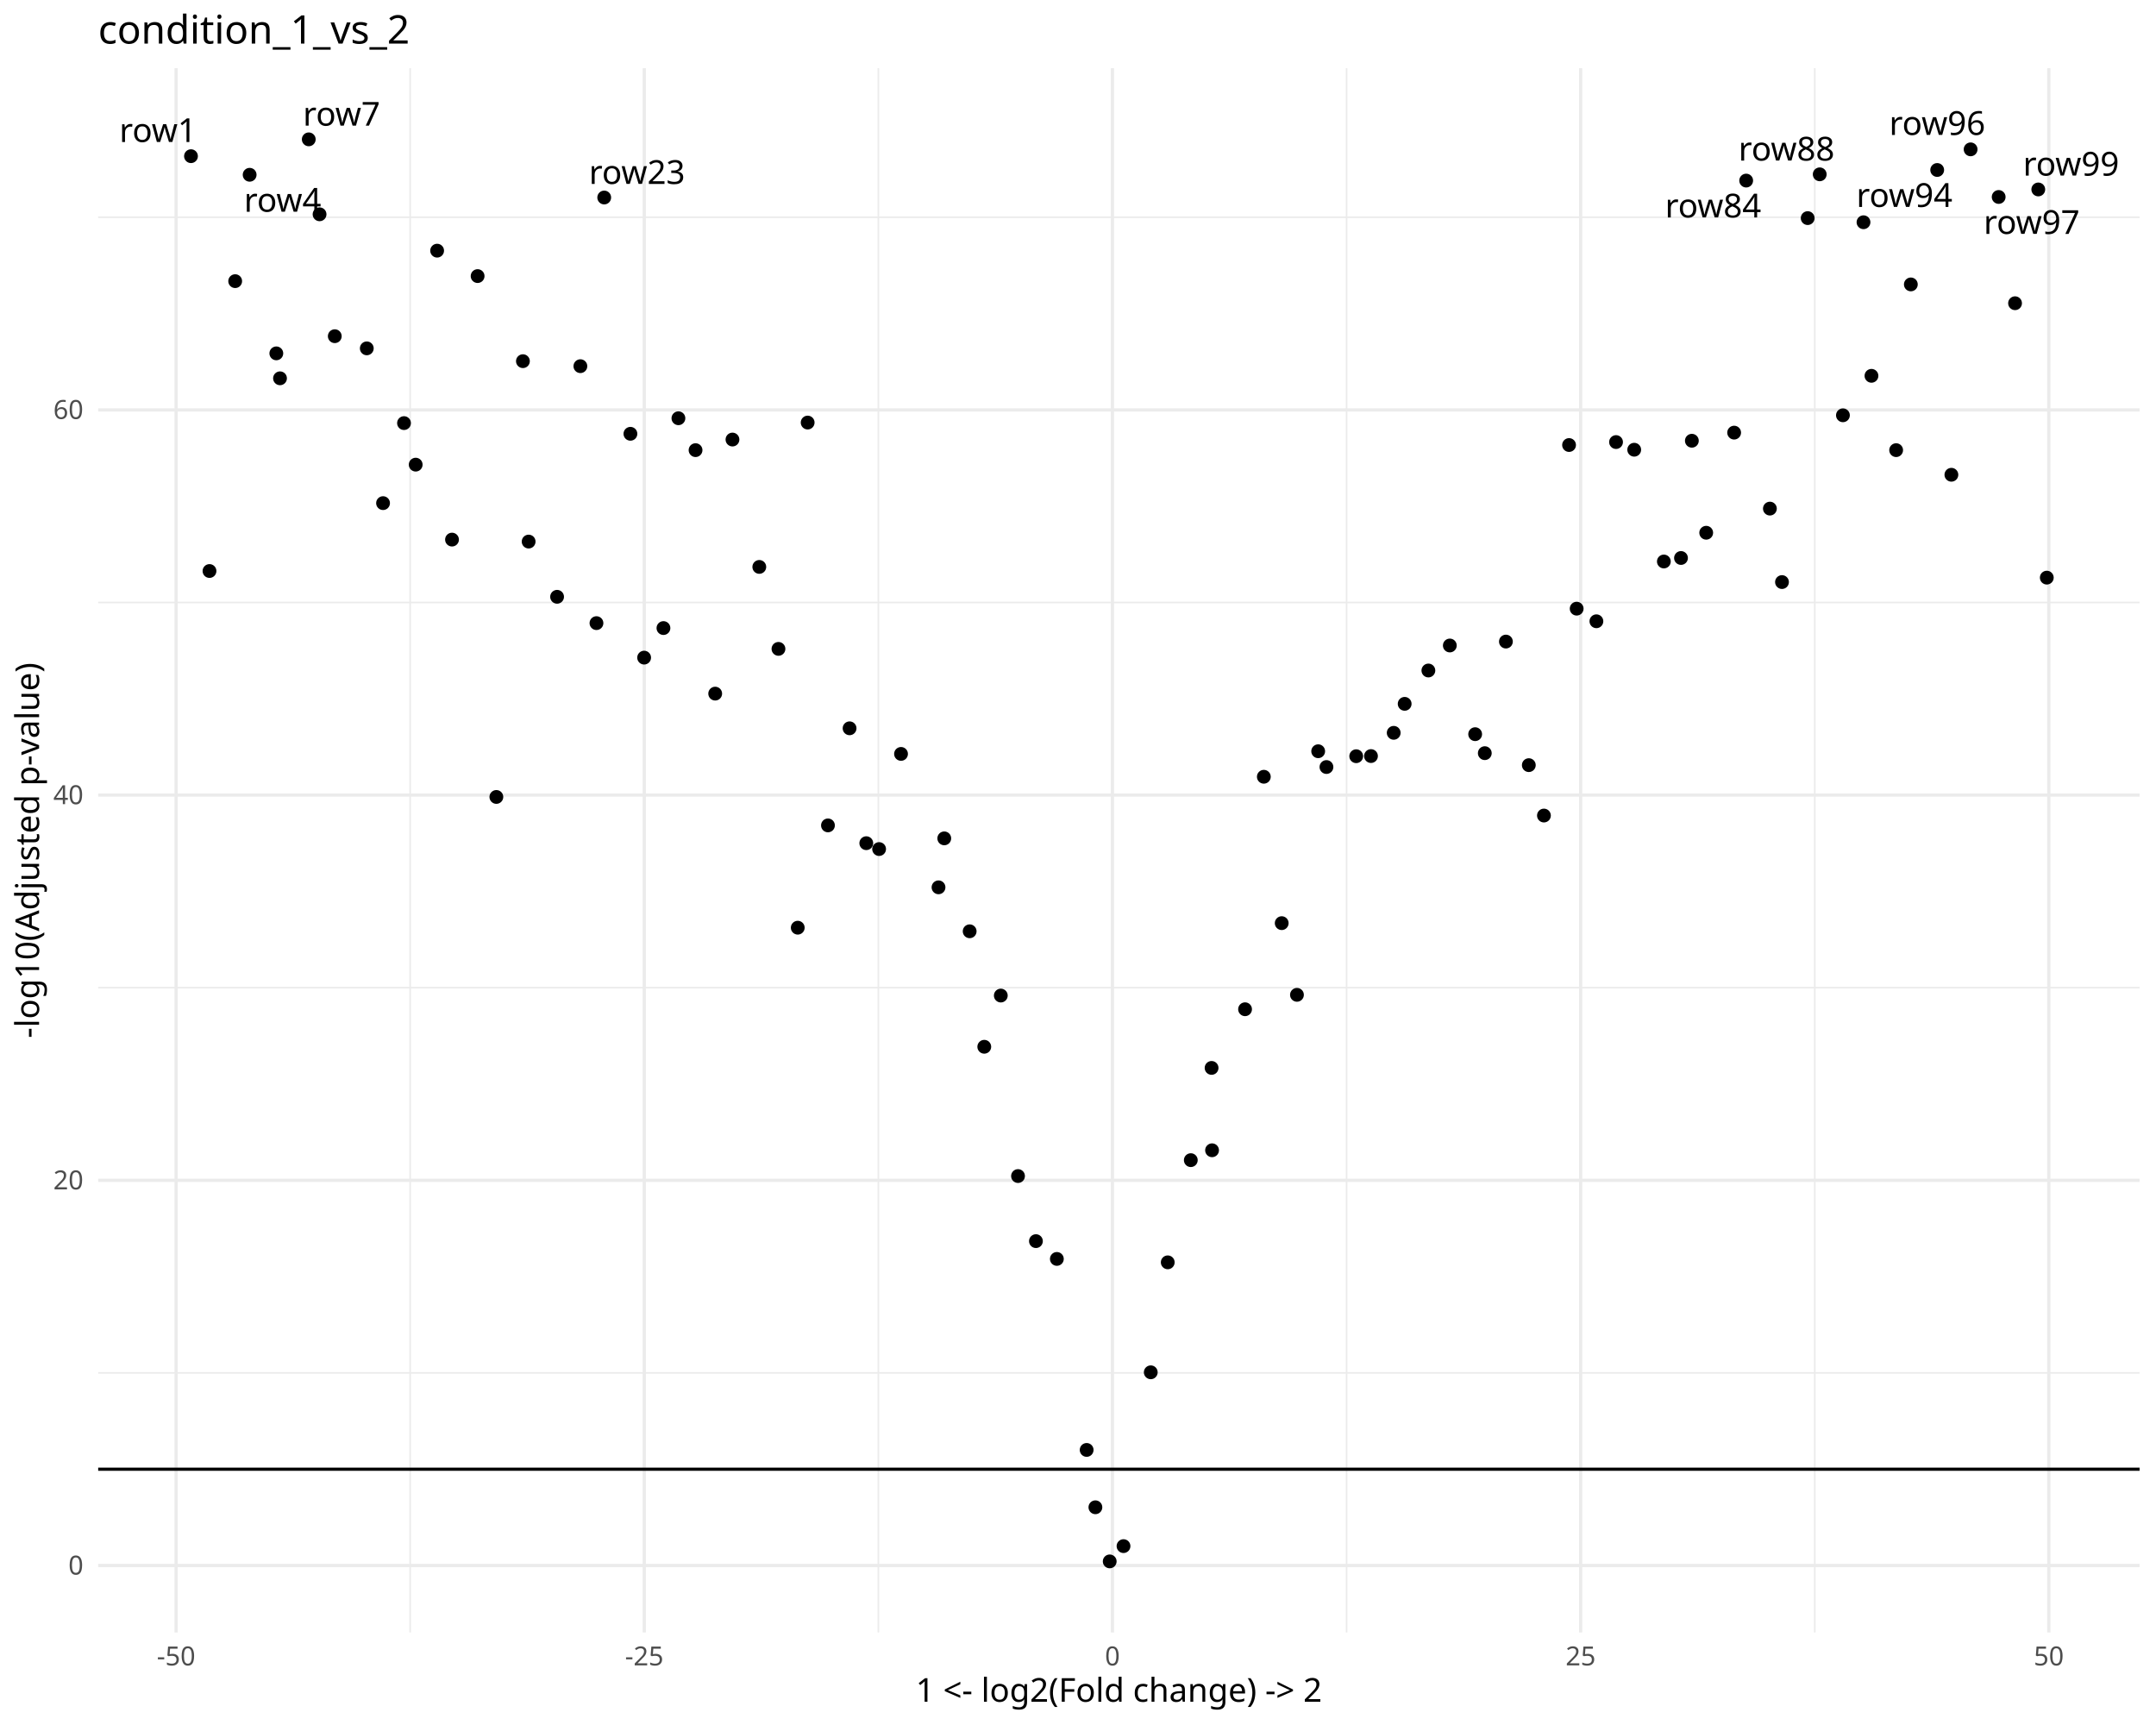
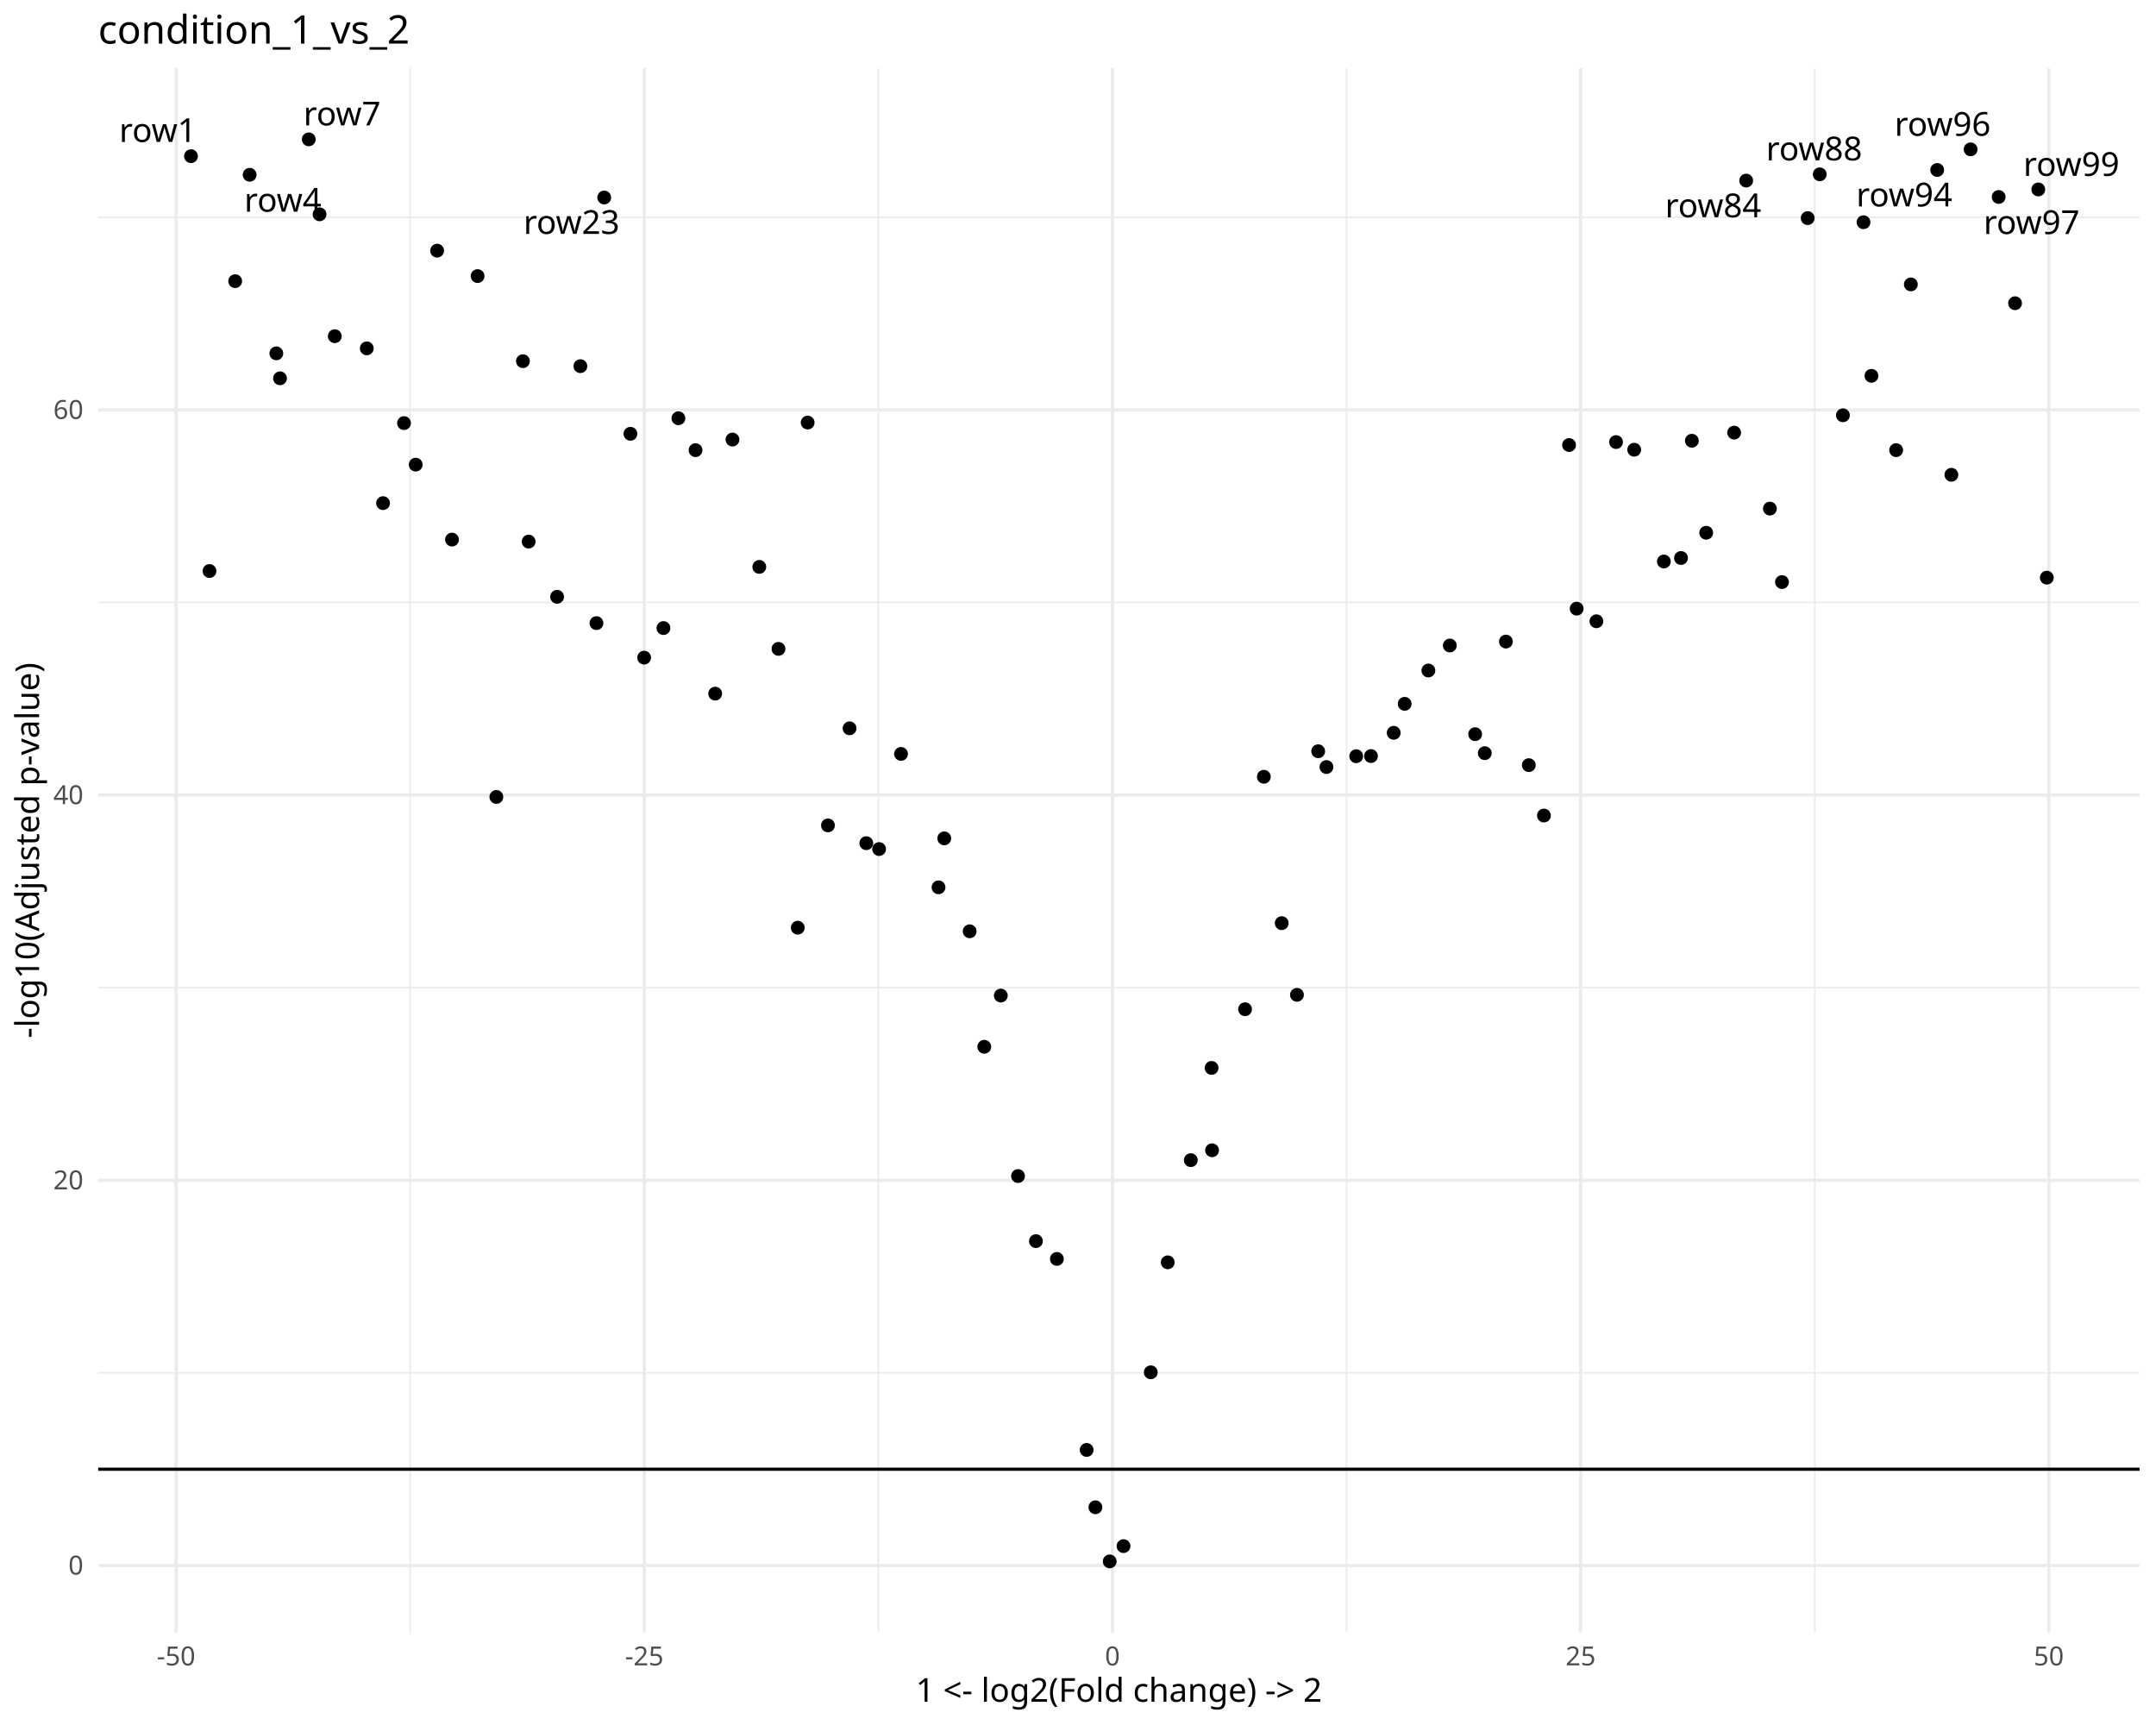
<svg xmlns="http://www.w3.org/2000/svg" class="svglite" data-engine-version="2.0" width="720.00pt" height="576.00pt" viewBox="0 0 720.00 576.00">
  <defs>
    <style type="text/css">
    .svglite line, .svglite polyline, .svglite polygon, .svglite path, .svglite rect, .svglite circle {
      fill: none;
      stroke: #000000;
      stroke-linecap: round;
      stroke-linejoin: round;
      stroke-miterlimit: 10.00;
    }
  </style>
  </defs>
  <rect width="100%" height="100%" style="stroke: none; fill: #FFFFFF;" />
  <defs>
    <clipPath id="cpMC4wMHw3MjAuMDB8MC4wMHw1NzYuMDA=">
      <rect x="0.00" y="0.00" width="720.00" height="576.00" />
    </clipPath>
  </defs>
  <g clip-path="url(#cpMC4wMHw3MjAuMDB8MC4wMHw1NzYuMDA=)">
    <rect x="0.00" y="0.00" width="720.00" height="576.00" style="stroke-width: 1.07; stroke: none; fill: #FFFFFF;" />
  </g>
  <defs>
    <clipPath id="cpMzIuNzl8NzE0LjUyfDIyLjc4fDU0NS4xMQ==">
      <rect x="32.79" y="22.78" width="681.73" height="522.33" />
    </clipPath>
  </defs>
  <g clip-path="url(#cpMzIuNzl8NzE0LjUyfDIyLjc4fDU0NS4xMQ==)">
    <polyline points="32.79,458.43 714.52,458.43 " style="stroke-width: 0.53; stroke: #EBEBEB; stroke-linecap: butt;" />
    <polyline points="32.79,329.80 714.52,329.80 " style="stroke-width: 0.53; stroke: #EBEBEB; stroke-linecap: butt;" />
    <polyline points="32.79,201.18 714.52,201.18 " style="stroke-width: 0.53; stroke: #EBEBEB; stroke-linecap: butt;" />
    <polyline points="32.79,72.55 714.52,72.55 " style="stroke-width: 0.53; stroke: #EBEBEB; stroke-linecap: butt;" />
    <polyline points="136.98,545.11 136.98,22.78 " style="stroke-width: 0.53; stroke: #EBEBEB; stroke-linecap: butt;" />
    <polyline points="293.33,545.11 293.33,22.78 " style="stroke-width: 0.53; stroke: #EBEBEB; stroke-linecap: butt;" />
    <polyline points="449.69,545.11 449.69,22.78 " style="stroke-width: 0.53; stroke: #EBEBEB; stroke-linecap: butt;" />
    <polyline points="606.04,545.11 606.04,22.78 " style="stroke-width: 0.53; stroke: #EBEBEB; stroke-linecap: butt;" />
    <polyline points="32.79,522.74 714.52,522.74 " style="stroke-width: 1.07; stroke: #EBEBEB; stroke-linecap: butt;" />
    <polyline points="32.79,394.12 714.52,394.12 " style="stroke-width: 1.07; stroke: #EBEBEB; stroke-linecap: butt;" />
    <polyline points="32.79,265.49 714.52,265.49 " style="stroke-width: 1.07; stroke: #EBEBEB; stroke-linecap: butt;" />
    <polyline points="32.79,136.87 714.52,136.87 " style="stroke-width: 1.07; stroke: #EBEBEB; stroke-linecap: butt;" />
    <polyline points="58.81,545.11 58.81,22.78 " style="stroke-width: 1.07; stroke: #EBEBEB; stroke-linecap: butt;" />
    <polyline points="215.16,545.11 215.16,22.78 " style="stroke-width: 1.07; stroke: #EBEBEB; stroke-linecap: butt;" />
    <polyline points="371.51,545.11 371.51,22.78 " style="stroke-width: 1.07; stroke: #EBEBEB; stroke-linecap: butt;" />
    <polyline points="527.86,545.11 527.86,22.78 " style="stroke-width: 1.07; stroke: #EBEBEB; stroke-linecap: butt;" />
    <polyline points="684.21,545.11 684.21,22.78 " style="stroke-width: 1.07; stroke: #EBEBEB; stroke-linecap: butt;" />
    <circle cx="63.78" cy="52.15" r="1.95" style="stroke-width: 0.71; fill: #000000;" />
    <circle cx="69.96" cy="190.67" r="1.95" style="stroke-width: 0.71; fill: #000000;" />
    <circle cx="78.54" cy="93.88" r="1.95" style="stroke-width: 0.71; fill: #000000;" />
    <circle cx="83.37" cy="58.36" r="1.95" style="stroke-width: 0.71; fill: #000000;" />
    <circle cx="92.28" cy="117.99" r="1.95" style="stroke-width: 0.71; fill: #000000;" />
    <circle cx="93.51" cy="126.32" r="1.95" style="stroke-width: 0.71; fill: #000000;" />
    <circle cx="103.11" cy="46.53" r="1.95" style="stroke-width: 0.71; fill: #000000;" />
    <circle cx="106.72" cy="71.56" r="1.95" style="stroke-width: 0.71; fill: #000000;" />
    <circle cx="111.80" cy="112.26" r="1.95" style="stroke-width: 0.71; fill: #000000;" />
    <circle cx="122.49" cy="116.32" r="1.95" style="stroke-width: 0.71; fill: #000000;" />
    <circle cx="127.92" cy="168.00" r="1.95" style="stroke-width: 0.71; fill: #000000;" />
    <circle cx="134.92" cy="141.28" r="1.95" style="stroke-width: 0.71; fill: #000000;" />
    <circle cx="138.82" cy="155.15" r="1.95" style="stroke-width: 0.71; fill: #000000;" />
    <circle cx="145.98" cy="83.70" r="1.95" style="stroke-width: 0.71; fill: #000000;" />
    <circle cx="150.95" cy="180.18" r="1.95" style="stroke-width: 0.71; fill: #000000;" />
    <circle cx="159.50" cy="92.19" r="1.95" style="stroke-width: 0.71; fill: #000000;" />
    <circle cx="165.76" cy="266.11" r="1.95" style="stroke-width: 0.71; fill: #000000;" />
    <circle cx="174.63" cy="120.60" r="1.95" style="stroke-width: 0.71; fill: #000000;" />
    <circle cx="176.54" cy="180.84" r="1.95" style="stroke-width: 0.71; fill: #000000;" />
    <circle cx="186.04" cy="199.28" r="1.95" style="stroke-width: 0.71; fill: #000000;" />
    <circle cx="193.82" cy="122.27" r="1.95" style="stroke-width: 0.71; fill: #000000;" />
    <circle cx="199.19" cy="208.07" r="1.95" style="stroke-width: 0.71; fill: #000000;" />
    <circle cx="201.78" cy="65.95" r="1.95" style="stroke-width: 0.71; fill: #000000;" />
    <circle cx="210.53" cy="144.85" r="1.95" style="stroke-width: 0.71; fill: #000000;" />
    <circle cx="215.11" cy="219.59" r="1.95" style="stroke-width: 0.71; fill: #000000;" />
    <circle cx="221.56" cy="209.72" r="1.95" style="stroke-width: 0.71; fill: #000000;" />
    <circle cx="226.56" cy="139.66" r="1.95" style="stroke-width: 0.71; fill: #000000;" />
    <circle cx="232.28" cy="150.31" r="1.95" style="stroke-width: 0.71; fill: #000000;" />
    <circle cx="238.84" cy="231.61" r="1.95" style="stroke-width: 0.71; fill: #000000;" />
    <circle cx="244.61" cy="146.77" r="1.95" style="stroke-width: 0.71; fill: #000000;" />
    <circle cx="253.57" cy="189.30" r="1.95" style="stroke-width: 0.71; fill: #000000;" />
    <circle cx="259.97" cy="216.67" r="1.95" style="stroke-width: 0.71; fill: #000000;" />
    <circle cx="266.41" cy="309.77" r="1.95" style="stroke-width: 0.71; fill: #000000;" />
    <circle cx="269.72" cy="141.10" r="1.95" style="stroke-width: 0.71; fill: #000000;" />
    <circle cx="276.50" cy="275.61" r="1.95" style="stroke-width: 0.71; fill: #000000;" />
    <circle cx="283.72" cy="243.19" r="1.95" style="stroke-width: 0.71; fill: #000000;" />
    <circle cx="289.30" cy="281.55" r="1.95" style="stroke-width: 0.71; fill: #000000;" />
    <circle cx="293.58" cy="283.51" r="1.95" style="stroke-width: 0.71; fill: #000000;" />
    <circle cx="300.90" cy="251.74" r="1.95" style="stroke-width: 0.71; fill: #000000;" />
    <circle cx="313.42" cy="296.29" r="1.95" style="stroke-width: 0.71; fill: #000000;" />
    <circle cx="315.34" cy="279.94" r="1.95" style="stroke-width: 0.71; fill: #000000;" />
    <circle cx="323.82" cy="310.97" r="1.95" style="stroke-width: 0.71; fill: #000000;" />
    <circle cx="328.70" cy="349.53" r="1.95" style="stroke-width: 0.71; fill: #000000;" />
    <circle cx="334.22" cy="332.43" r="1.95" style="stroke-width: 0.71; fill: #000000;" />
    <circle cx="339.97" cy="392.70" r="1.95" style="stroke-width: 0.71; fill: #000000;" />
    <circle cx="345.95" cy="414.43" r="1.95" style="stroke-width: 0.71; fill: #000000;" />
    <circle cx="352.94" cy="420.37" r="1.95" style="stroke-width: 0.71; fill: #000000;" />
    <circle cx="362.89" cy="484.15" r="1.95" style="stroke-width: 0.71; fill: #000000;" />
    <circle cx="365.81" cy="503.30" r="1.95" style="stroke-width: 0.71; fill: #000000;" />
    <circle cx="370.59" cy="521.37" r="1.95" style="stroke-width: 0.71; fill: #000000;" />
    <circle cx="375.20" cy="516.27" r="1.95" style="stroke-width: 0.71; fill: #000000;" />
    <circle cx="384.30" cy="458.23" r="1.95" style="stroke-width: 0.71; fill: #000000;" />
    <circle cx="389.97" cy="421.51" r="1.95" style="stroke-width: 0.71; fill: #000000;" />
    <circle cx="397.67" cy="387.39" r="1.95" style="stroke-width: 0.71; fill: #000000;" />
    <circle cx="404.61" cy="356.59" r="1.95" style="stroke-width: 0.71; fill: #000000;" />
    <circle cx="404.77" cy="384.09" r="1.95" style="stroke-width: 0.71; fill: #000000;" />
    <circle cx="415.79" cy="337.00" r="1.95" style="stroke-width: 0.71; fill: #000000;" />
    <circle cx="422.06" cy="259.37" r="1.95" style="stroke-width: 0.71; fill: #000000;" />
    <circle cx="428.03" cy="308.25" r="1.95" style="stroke-width: 0.71; fill: #000000;" />
    <circle cx="433.12" cy="332.19" r="1.95" style="stroke-width: 0.71; fill: #000000;" />
    <circle cx="440.21" cy="250.85" r="1.95" style="stroke-width: 0.71; fill: #000000;" />
    <circle cx="442.97" cy="256.12" r="1.95" style="stroke-width: 0.71; fill: #000000;" />
    <circle cx="452.91" cy="252.51" r="1.95" style="stroke-width: 0.71; fill: #000000;" />
    <circle cx="457.84" cy="252.46" r="1.95" style="stroke-width: 0.71; fill: #000000;" />
    <circle cx="465.43" cy="244.70" r="1.95" style="stroke-width: 0.71; fill: #000000;" />
    <circle cx="469.09" cy="235.02" r="1.95" style="stroke-width: 0.71; fill: #000000;" />
    <circle cx="477.01" cy="223.89" r="1.95" style="stroke-width: 0.71; fill: #000000;" />
    <circle cx="484.17" cy="215.54" r="1.95" style="stroke-width: 0.71; fill: #000000;" />
    <circle cx="492.63" cy="245.15" r="1.95" style="stroke-width: 0.71; fill: #000000;" />
    <circle cx="495.85" cy="251.49" r="1.95" style="stroke-width: 0.71; fill: #000000;" />
    <circle cx="502.90" cy="214.23" r="1.95" style="stroke-width: 0.71; fill: #000000;" />
    <circle cx="510.55" cy="255.49" r="1.95" style="stroke-width: 0.71; fill: #000000;" />
    <circle cx="515.60" cy="272.32" r="1.95" style="stroke-width: 0.71; fill: #000000;" />
    <circle cx="523.99" cy="148.60" r="1.95" style="stroke-width: 0.71; fill: #000000;" />
    <circle cx="526.53" cy="203.24" r="1.95" style="stroke-width: 0.71; fill: #000000;" />
    <circle cx="533.12" cy="207.45" r="1.95" style="stroke-width: 0.71; fill: #000000;" />
    <circle cx="539.68" cy="147.61" r="1.95" style="stroke-width: 0.71; fill: #000000;" />
    <circle cx="545.75" cy="150.17" r="1.95" style="stroke-width: 0.71; fill: #000000;" />
    <circle cx="555.65" cy="187.49" r="1.95" style="stroke-width: 0.71; fill: #000000;" />
    <circle cx="561.37" cy="186.32" r="1.95" style="stroke-width: 0.71; fill: #000000;" />
    <circle cx="565.00" cy="147.17" r="1.95" style="stroke-width: 0.71; fill: #000000;" />
    <circle cx="569.79" cy="177.89" r="1.95" style="stroke-width: 0.71; fill: #000000;" />
    <circle cx="579.12" cy="144.46" r="1.95" style="stroke-width: 0.71; fill: #000000;" />
    <circle cx="583.14" cy="60.30" r="1.95" style="stroke-width: 0.71; fill: #000000;" />
    <circle cx="591.06" cy="169.83" r="1.95" style="stroke-width: 0.71; fill: #000000;" />
    <circle cx="595.10" cy="194.36" r="1.95" style="stroke-width: 0.71; fill: #000000;" />
    <circle cx="603.68" cy="72.83" r="1.95" style="stroke-width: 0.71; fill: #000000;" />
    <circle cx="607.70" cy="58.21" r="1.95" style="stroke-width: 0.71; fill: #000000;" />
    <circle cx="615.45" cy="138.67" r="1.95" style="stroke-width: 0.71; fill: #000000;" />
    <circle cx="622.32" cy="74.21" r="1.95" style="stroke-width: 0.71; fill: #000000;" />
    <circle cx="624.98" cy="125.49" r="1.95" style="stroke-width: 0.71; fill: #000000;" />
    <circle cx="633.22" cy="150.31" r="1.95" style="stroke-width: 0.71; fill: #000000;" />
    <circle cx="638.13" cy="94.97" r="1.95" style="stroke-width: 0.71; fill: #000000;" />
    <circle cx="646.93" cy="56.76" r="1.95" style="stroke-width: 0.71; fill: #000000;" />
    <circle cx="651.67" cy="158.53" r="1.95" style="stroke-width: 0.71; fill: #000000;" />
    <circle cx="658.09" cy="49.87" r="1.95" style="stroke-width: 0.71; fill: #000000;" />
    <circle cx="667.46" cy="65.77" r="1.95" style="stroke-width: 0.71; fill: #000000;" />
    <circle cx="672.93" cy="101.25" r="1.95" style="stroke-width: 0.71; fill: #000000;" />
    <circle cx="680.69" cy="63.26" r="1.95" style="stroke-width: 0.71; fill: #000000;" />
    <circle cx="683.53" cy="192.88" r="1.95" style="stroke-width: 0.71; fill: #000000;" />
    <line x1="32.79" y1="490.59" x2="714.52" y2="490.59" style="stroke-width: 1.07; stroke-linecap: butt;" />
-     <text x="114.06" y="41.96" text-anchor="middle" style="font-size: 11.04px; font-family: sans;" textLength="23.93px" lengthAdjust="spacingAndGlyphs">row7</text>
-     <text x="646.95" y="45.06" text-anchor="middle" style="font-size: 11.04px; font-family: sans;" textLength="30.07px" lengthAdjust="spacingAndGlyphs">row96</text>
-     <text x="52.74" y="47.42" text-anchor="middle" style="font-size: 11.04px; font-family: sans;" textLength="23.93px" lengthAdjust="spacingAndGlyphs">row1</text>
-     <text x="635.98" y="69.10" text-anchor="middle" style="font-size: 11.04px; font-family: sans;" textLength="30.07px" lengthAdjust="spacingAndGlyphs">row94</text>
-     <text x="596.61" y="53.62" text-anchor="middle" style="font-size: 11.04px; font-family: sans;" textLength="30.07px" lengthAdjust="spacingAndGlyphs">row88</text>
-     <text x="94.38" y="70.71" text-anchor="middle" style="font-size: 11.04px; font-family: sans;" textLength="23.93px" lengthAdjust="spacingAndGlyphs">row4</text>
-     <text x="572.10" y="72.62" text-anchor="middle" style="font-size: 11.04px; font-family: sans;" textLength="30.07px" lengthAdjust="spacingAndGlyphs">row84</text>
-     <text x="691.64" y="58.64" text-anchor="middle" style="font-size: 11.04px; font-family: sans;" textLength="30.07px" lengthAdjust="spacingAndGlyphs">row99</text>
-     <text x="678.49" y="78.11" text-anchor="middle" style="font-size: 11.04px; font-family: sans;" textLength="30.07px" lengthAdjust="spacingAndGlyphs">row97</text>
-     <text x="212.73" y="61.42" text-anchor="middle" style="font-size: 11.04px; font-family: sans;" textLength="30.07px" lengthAdjust="spacingAndGlyphs">row23</text>
+     <text x="114.23" y="41.88" text-anchor="middle" style="font-size: 11.04px; font-family: sans;" textLength="23.93px" lengthAdjust="spacingAndGlyphs">row7</text>
+     <text x="648.74" y="45.35" text-anchor="middle" style="font-size: 11.04px; font-family: sans;" textLength="30.07px" lengthAdjust="spacingAndGlyphs">row96</text>
+     <text x="52.69" y="47.41" text-anchor="middle" style="font-size: 11.04px; font-family: sans;" textLength="23.93px" lengthAdjust="spacingAndGlyphs">row1</text>
+     <text x="635.93" y="68.93" text-anchor="middle" style="font-size: 11.04px; font-family: sans;" textLength="30.07px" lengthAdjust="spacingAndGlyphs">row94</text>
+     <text x="605.84" y="53.56" text-anchor="middle" style="font-size: 11.04px; font-family: sans;" textLength="30.07px" lengthAdjust="spacingAndGlyphs">row88</text>
+     <text x="94.46" y="70.70" text-anchor="middle" style="font-size: 11.04px; font-family: sans;" textLength="23.93px" lengthAdjust="spacingAndGlyphs">row4</text>
+     <text x="572.11" y="72.55" text-anchor="middle" style="font-size: 11.04px; font-family: sans;" textLength="30.07px" lengthAdjust="spacingAndGlyphs">row84</text>
+     <text x="691.74" y="58.73" text-anchor="middle" style="font-size: 11.04px; font-family: sans;" textLength="30.07px" lengthAdjust="spacingAndGlyphs">row99</text>
+     <text x="678.46" y="78.14" text-anchor="middle" style="font-size: 11.04px; font-family: sans;" textLength="30.07px" lengthAdjust="spacingAndGlyphs">row97</text>
+     <text x="190.87" y="78.11" text-anchor="middle" style="font-size: 11.04px; font-family: sans;" textLength="30.07px" lengthAdjust="spacingAndGlyphs">row23</text>
  </g>
  <g clip-path="url(#cpMC4wMHw3MjAuMDB8MC4wMHw1NzYuMDA=)">
    <text x="27.86" y="525.77" text-anchor="end" style="font-size: 8.80px; fill: #4D4D4D; font-family: sans;" textLength="4.89px" lengthAdjust="spacingAndGlyphs">0</text>
    <text x="27.86" y="397.15" text-anchor="end" style="font-size: 8.80px; fill: #4D4D4D; font-family: sans;" textLength="9.79px" lengthAdjust="spacingAndGlyphs">20</text>
    <text x="27.86" y="268.52" text-anchor="end" style="font-size: 8.80px; fill: #4D4D4D; font-family: sans;" textLength="9.79px" lengthAdjust="spacingAndGlyphs">40</text>
    <text x="27.86" y="139.89" text-anchor="end" style="font-size: 8.80px; fill: #4D4D4D; font-family: sans;" textLength="9.79px" lengthAdjust="spacingAndGlyphs">60</text>
    <text x="58.81" y="556.10" text-anchor="middle" style="font-size: 8.80px; fill: #4D4D4D; font-family: sans;" textLength="12.72px" lengthAdjust="spacingAndGlyphs">-50</text>
    <text x="215.16" y="556.10" text-anchor="middle" style="font-size: 8.80px; fill: #4D4D4D; font-family: sans;" textLength="12.72px" lengthAdjust="spacingAndGlyphs">-25</text>
    <text x="371.51" y="556.10" text-anchor="middle" style="font-size: 8.80px; fill: #4D4D4D; font-family: sans;" textLength="4.89px" lengthAdjust="spacingAndGlyphs">0</text>
    <text x="527.86" y="556.10" text-anchor="middle" style="font-size: 8.80px; fill: #4D4D4D; font-family: sans;" textLength="9.79px" lengthAdjust="spacingAndGlyphs">25</text>
    <text x="684.21" y="556.10" text-anchor="middle" style="font-size: 8.80px; fill: #4D4D4D; font-family: sans;" textLength="9.79px" lengthAdjust="spacingAndGlyphs">50</text>
    <text x="373.66" y="568.24" text-anchor="middle" style="font-size: 11.00px; font-family: sans;" textLength="145.54px" lengthAdjust="spacingAndGlyphs">1 &lt;-   log2(Fold change)   -&gt; 2</text>
    <text transform="translate(13.05,283.95) rotate(-90)" text-anchor="middle" style="font-size: 11.00px; font-family: sans;" textLength="119.86px" lengthAdjust="spacingAndGlyphs">-log10(Adjusted p-value)</text>
    <text x="32.79" y="14.56" style="font-size: 13.20px; font-family: sans;" textLength="102.76px" lengthAdjust="spacingAndGlyphs">condition_1_vs_2</text>
  </g>
</svg>
